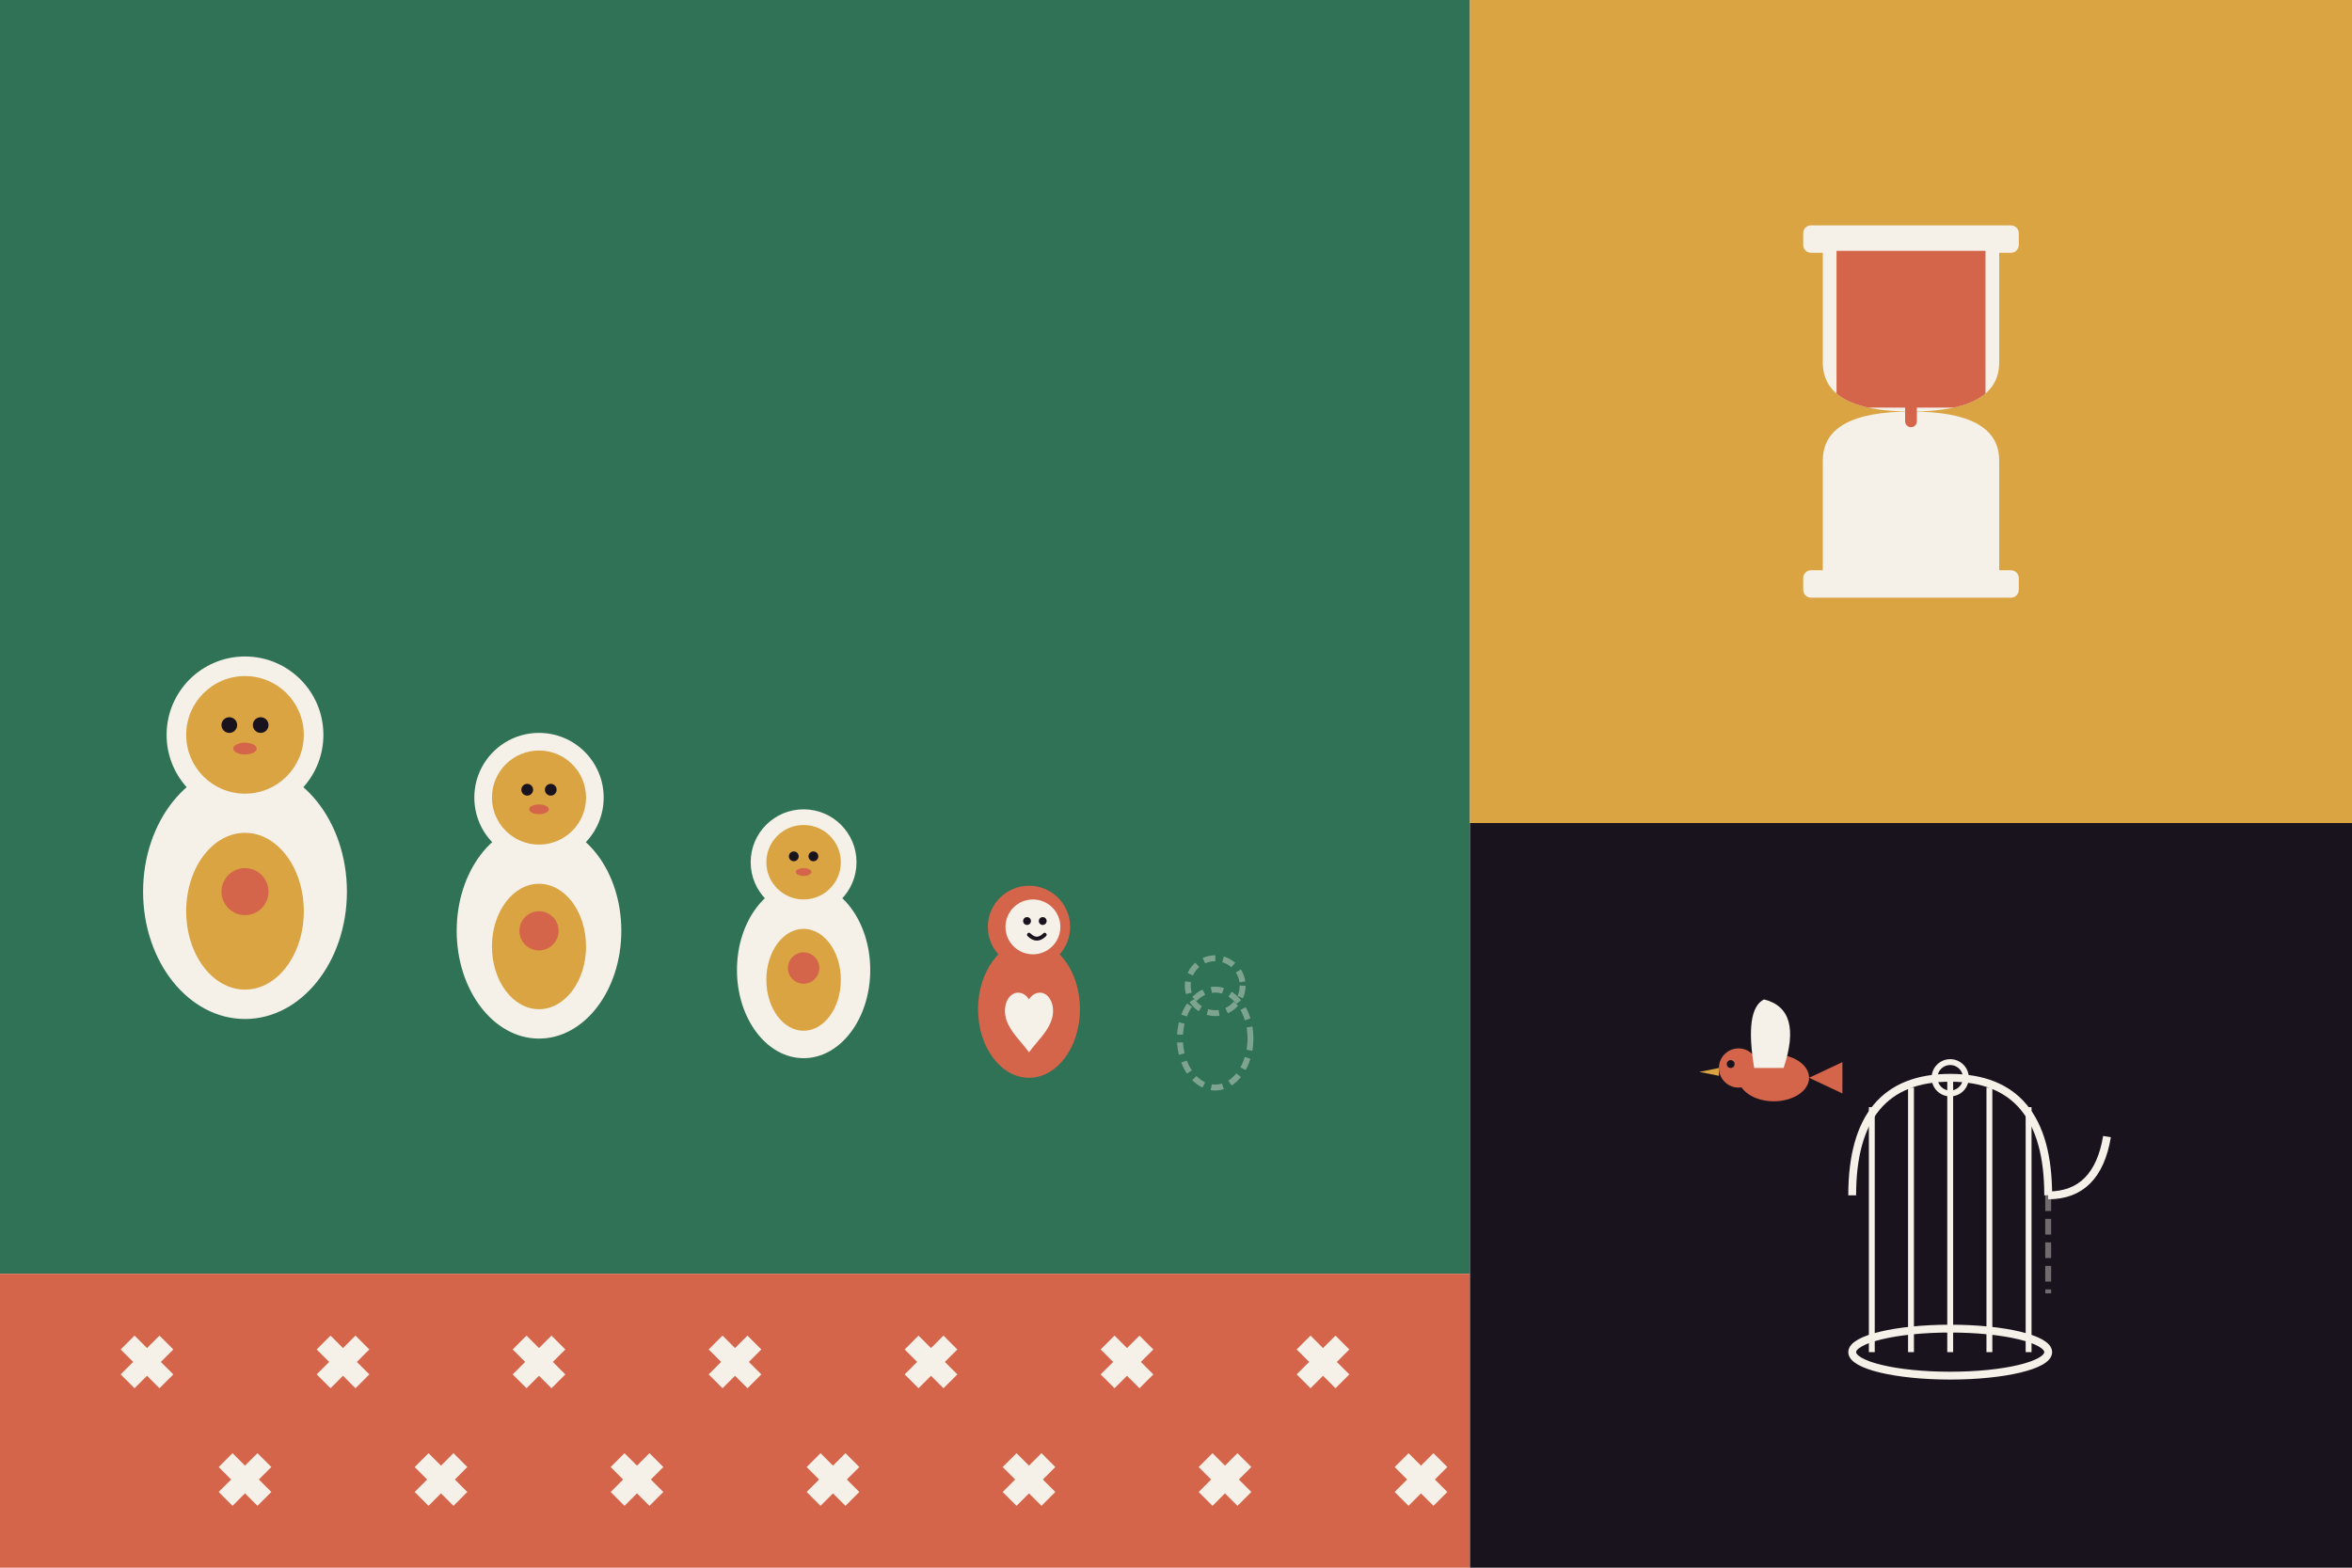
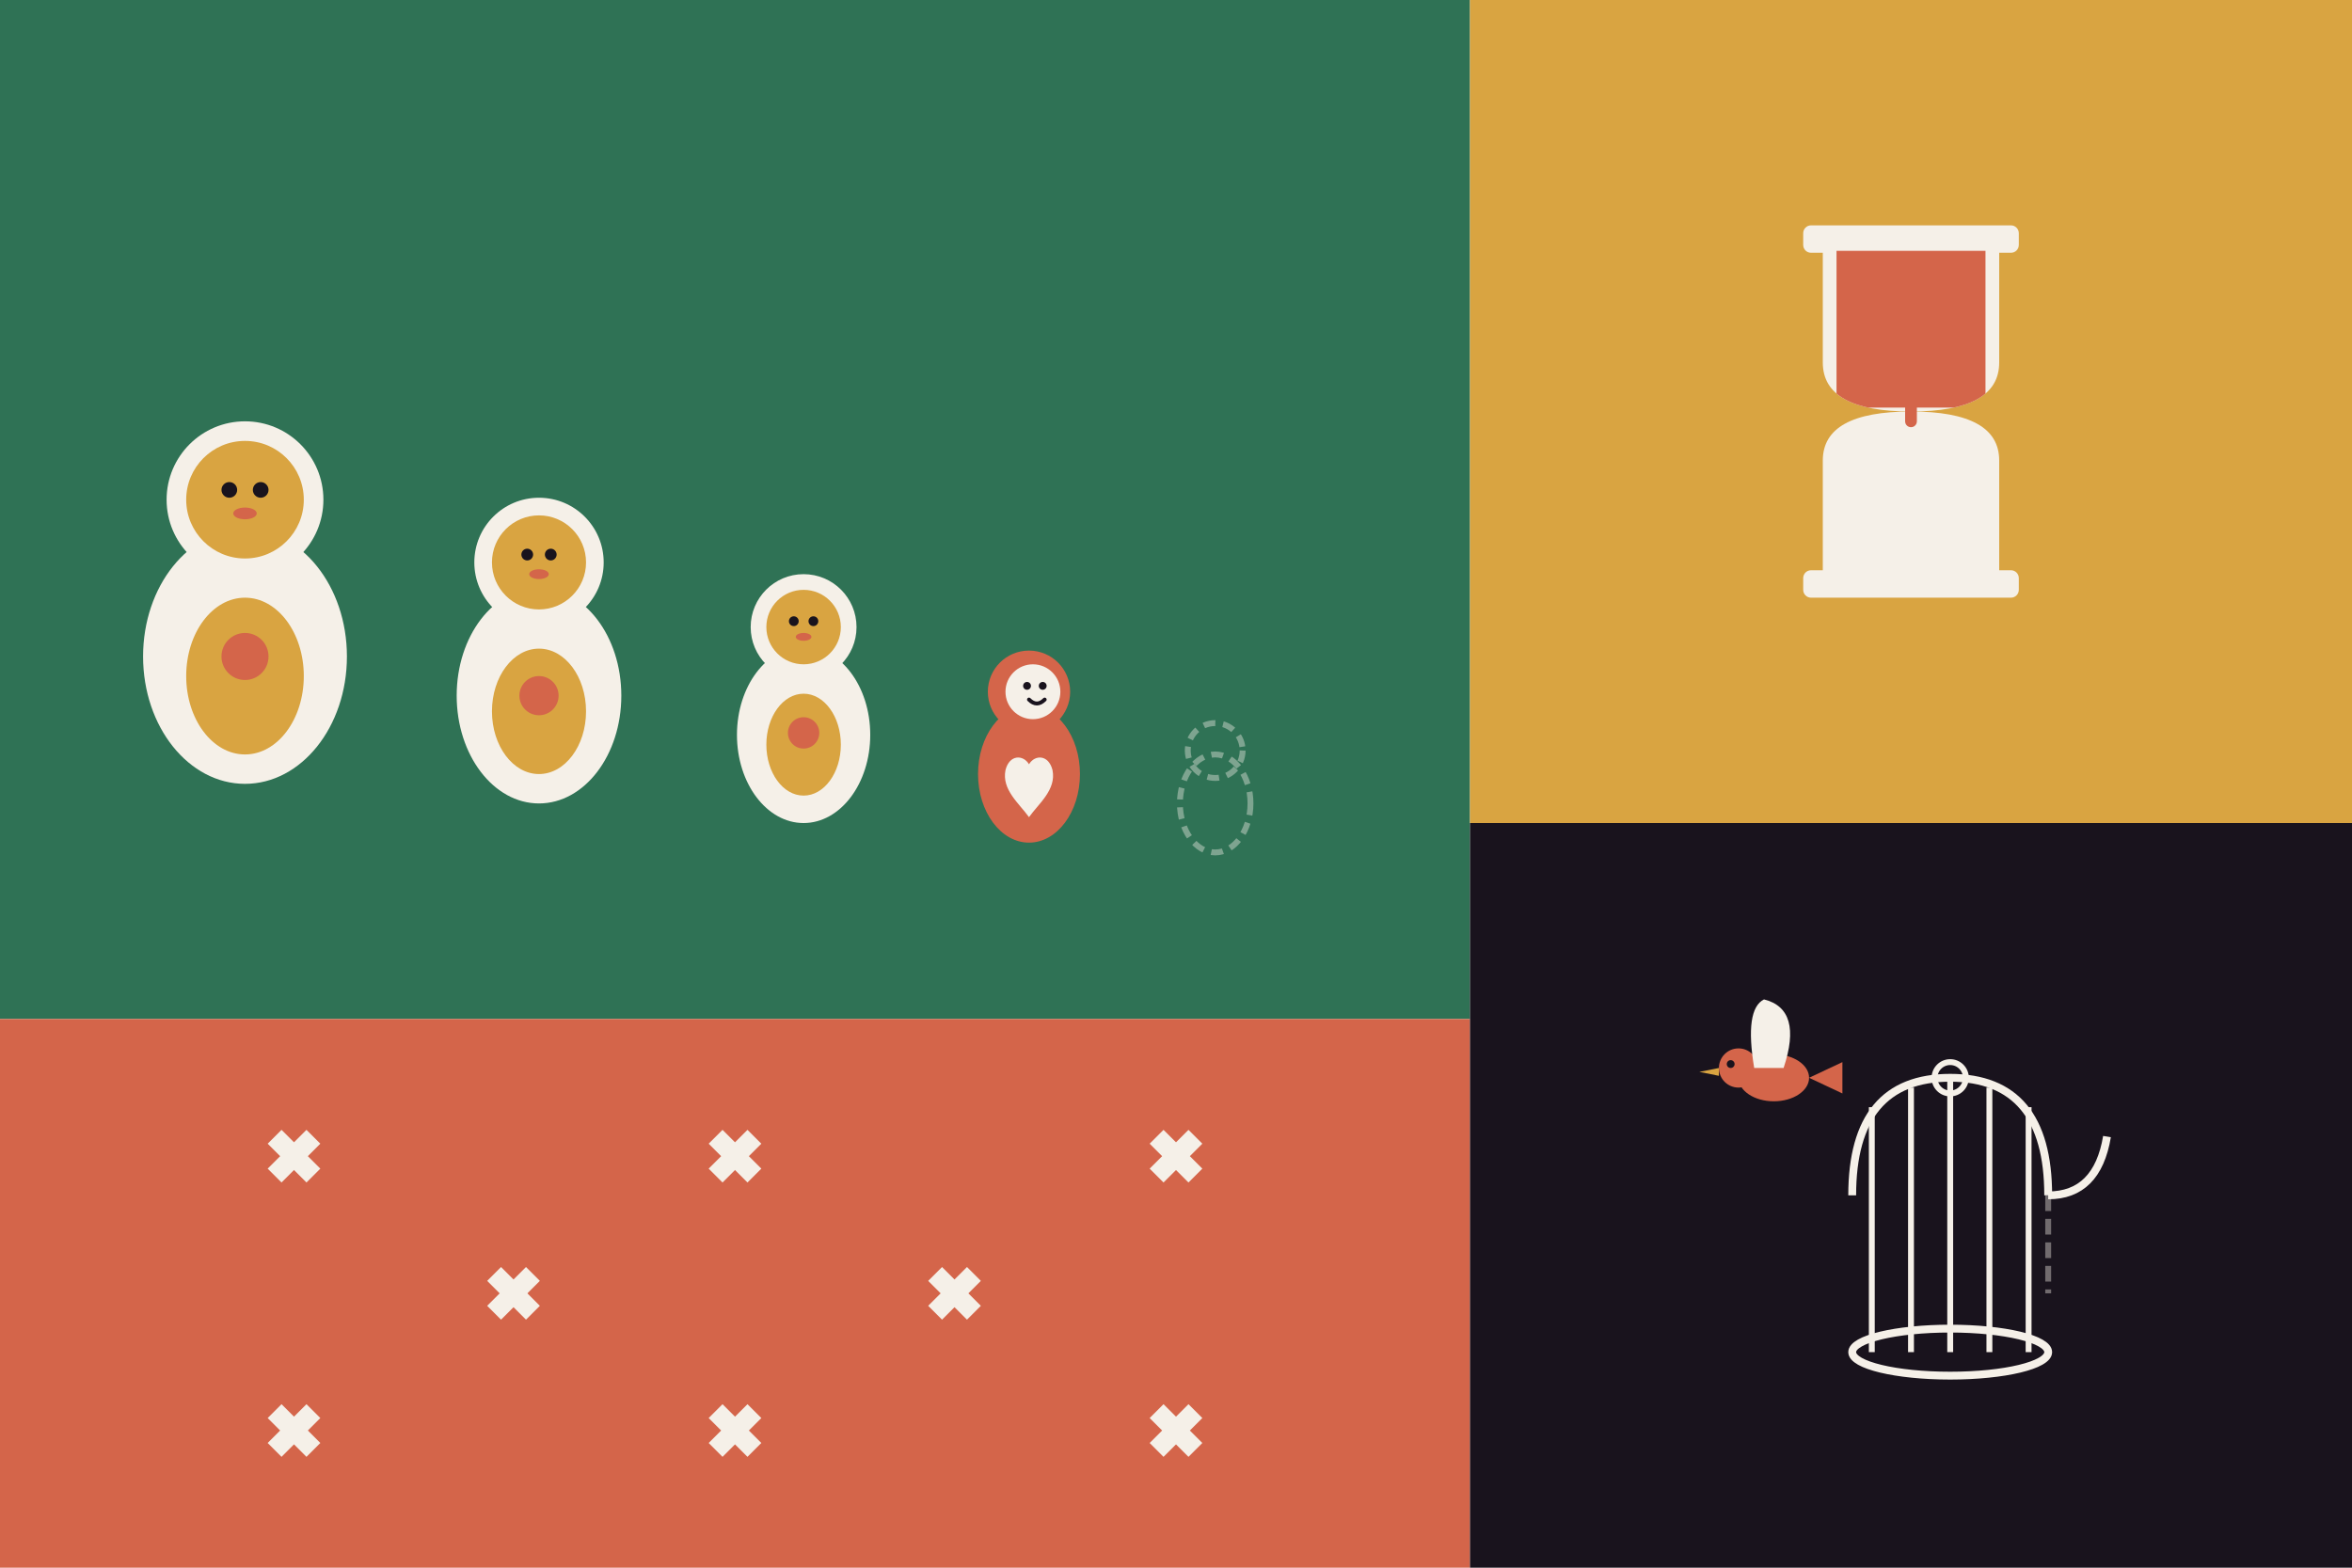
<svg xmlns="http://www.w3.org/2000/svg" width="1200" height="800" viewBox="0 0 1200 800" fill="none">
-   <rect x="0" y="0" width="750" height="650" fill="#2F7255" />
-   <rect x="0" y="650" width="750" height="150" fill="#D4654A" />
+   <rect x="0" y="0" width="750" height="520" fill="#2F7255" />
+   <rect x="0" y="520" width="750" height="280" fill="#D4654A" />
  <g fill="#F5F0E8">
-     <g transform="translate(75, 695) rotate(45)">
+     <g transform="translate(150, 590) rotate(45)">
      <rect x="-14" y="-5" width="28" height="10" />
      <rect x="-5" y="-14" width="10" height="28" />
    </g>
-     <g transform="translate(175, 695) rotate(45)">
+     <g transform="translate(375, 590) rotate(45)">
      <rect x="-14" y="-5" width="28" height="10" />
      <rect x="-5" y="-14" width="10" height="28" />
    </g>
-     <g transform="translate(275, 695) rotate(45)">
+     <g transform="translate(600, 590) rotate(45)">
      <rect x="-14" y="-5" width="28" height="10" />
      <rect x="-5" y="-14" width="10" height="28" />
    </g>
-     <g transform="translate(375, 695) rotate(45)">
+     <g transform="translate(262, 660) rotate(45)">
      <rect x="-14" y="-5" width="28" height="10" />
      <rect x="-5" y="-14" width="10" height="28" />
    </g>
-     <g transform="translate(475, 695) rotate(45)">
+     <g transform="translate(487, 660) rotate(45)">
      <rect x="-14" y="-5" width="28" height="10" />
      <rect x="-5" y="-14" width="10" height="28" />
    </g>
-     <g transform="translate(575, 695) rotate(45)">
+     <g transform="translate(150, 730) rotate(45)">
      <rect x="-14" y="-5" width="28" height="10" />
      <rect x="-5" y="-14" width="10" height="28" />
    </g>
-     <g transform="translate(675, 695) rotate(45)">
+     <g transform="translate(375, 730) rotate(45)">
      <rect x="-14" y="-5" width="28" height="10" />
      <rect x="-5" y="-14" width="10" height="28" />
    </g>
-     <g transform="translate(125, 755) rotate(45)">
-       <rect x="-14" y="-5" width="28" height="10" />
-       <rect x="-5" y="-14" width="10" height="28" />
-     </g>
-     <g transform="translate(225, 755) rotate(45)">
-       <rect x="-14" y="-5" width="28" height="10" />
-       <rect x="-5" y="-14" width="10" height="28" />
-     </g>
-     <g transform="translate(325, 755) rotate(45)">
-       <rect x="-14" y="-5" width="28" height="10" />
-       <rect x="-5" y="-14" width="10" height="28" />
-     </g>
-     <g transform="translate(425, 755) rotate(45)">
-       <rect x="-14" y="-5" width="28" height="10" />
-       <rect x="-5" y="-14" width="10" height="28" />
-     </g>
-     <g transform="translate(525, 755) rotate(45)">
-       <rect x="-14" y="-5" width="28" height="10" />
-       <rect x="-5" y="-14" width="10" height="28" />
-     </g>
-     <g transform="translate(625, 755) rotate(45)">
-       <rect x="-14" y="-5" width="28" height="10" />
-       <rect x="-5" y="-14" width="10" height="28" />
-     </g>
-     <g transform="translate(725, 755) rotate(45)">
+     <g transform="translate(600, 730) rotate(45)">
      <rect x="-14" y="-5" width="28" height="10" />
      <rect x="-5" y="-14" width="10" height="28" />
    </g>
  </g>
-   <g transform="translate(375, 420)">
+   <g transform="translate(375, 300)">
    <g transform="translate(-250, 0)">
      <ellipse cx="0" cy="35" rx="52" ry="65" fill="#F5F0E8" />
      <circle cx="0" cy="-45" r="40" fill="#F5F0E8" />
      <circle cx="0" cy="-45" r="30" fill="#D9A441" />
      <circle cx="-8" cy="-50" r="4" fill="#19131D" />
      <circle cx="8" cy="-50" r="4" fill="#19131D" />
      <ellipse cx="0" cy="-38" rx="6" ry="3" fill="#D4654A" />
      <ellipse cx="0" cy="45" rx="30" ry="40" fill="#D9A441" />
      <circle cx="0" cy="35" r="12" fill="#D4654A" />
    </g>
    <g transform="translate(-100, 25)">
      <ellipse cx="0" cy="30" rx="42" ry="55" fill="#F5F0E8" />
      <circle cx="0" cy="-38" r="33" fill="#F5F0E8" />
      <circle cx="0" cy="-38" r="24" fill="#D9A441" />
      <circle cx="-6" cy="-42" r="3" fill="#19131D" />
      <circle cx="6" cy="-42" r="3" fill="#19131D" />
      <ellipse cx="0" cy="-32" rx="5" ry="2.5" fill="#D4654A" />
      <ellipse cx="0" cy="38" rx="24" ry="32" fill="#D9A441" />
      <circle cx="0" cy="30" r="10" fill="#D4654A" />
    </g>
    <g transform="translate(35, 50)">
      <ellipse cx="0" cy="25" rx="34" ry="45" fill="#F5F0E8" />
      <circle cx="0" cy="-30" r="27" fill="#F5F0E8" />
      <circle cx="0" cy="-30" r="19" fill="#D9A441" />
      <circle cx="-5" cy="-33" r="2.5" fill="#19131D" />
      <circle cx="5" cy="-33" r="2.5" fill="#19131D" />
      <ellipse cx="0" cy="-25" rx="4" ry="2" fill="#D4654A" />
      <ellipse cx="0" cy="30" rx="19" ry="26" fill="#D9A441" />
      <circle cx="0" cy="24" r="8" fill="#D4654A" />
    </g>
    <g transform="translate(150, 75)">
      <ellipse cx="0" cy="20" rx="26" ry="35" fill="#D4654A" />
      <circle cx="0" cy="-22" r="21" fill="#D4654A" />
      <circle cx="2" cy="-22" r="14" fill="#F5F0E8" />
      <circle cx="-1" cy="-25" r="2" fill="#19131D" />
      <circle cx="7" cy="-25" r="2" fill="#19131D" />
      <path d="M 0 -18 Q 4 -14 8 -18" stroke="#19131D" stroke-width="2" fill="none" stroke-linecap="round" />
      <path d="M 0 15 C -3 10, -10 10, -12 18 C -14 28, -5 35, 0 42 C 5 35, 14 28, 12 18 C 10 10, 3 10, 0 15" fill="#F5F0E8" />
    </g>
    <g transform="translate(245, 95)" opacity="0.4">
      <ellipse cx="0" cy="15" rx="18" ry="25" stroke="#F5F0E8" stroke-width="3" stroke-dasharray="6 4" fill="none" />
      <circle cx="0" cy="-12" r="14" stroke="#F5F0E8" stroke-width="3" stroke-dasharray="6 4" fill="none" />
    </g>
  </g>
  <rect x="750" y="0" width="450" height="420" fill="#D9A441" />
  <defs>
    <clipPath id="topBulb">
      <path d="M 930 125 L 930 185 Q 930 210 975 210 Q 1020 210 1020 185 L 1020 125 Z" />
    </clipPath>
    <clipPath id="bottomBulb">
      <path d="M 930 295 L 930 235 Q 930 210 975 210 Q 1020 210 1020 235 L 1020 295 Z" />
    </clipPath>
  </defs>
  <g transform="translate(975, 210)">
    <path d="M -45 -85 L -45 -25 Q -45 0 0 0 Q 45 0 45 -25 L 45 -85 Z" fill="#F5F0E8" />
    <path d="M -45 85 L -45 25 Q -45 0 0 0 Q 45 0 45 25 L 45 85 Z" fill="#F5F0E8" />
    <rect x="-55" y="-95" width="110" height="14" rx="4" fill="#F5F0E8" />
    <rect x="-55" y="81" width="110" height="14" rx="4" fill="#F5F0E8" />
  </g>
  <rect x="937" y="128" width="76" height="80" fill="#D4654A" clip-path="url(#topBulb)">
    <animate attributeName="height" values="80;5;80" dur="6s" repeatCount="indefinite" calcMode="spline" keySplines="0.3 0 0.7 1; 0.3 0 0.7 1" />
  </rect>
  <g clip-path="url(#bottomBulb)">
    <rect x="937" width="76" height="80" fill="#D4654A">
      <animate attributeName="y" values="290;215;290" dur="6s" repeatCount="indefinite" calcMode="spline" keySplines="0.3 0 0.7 1; 0.3 0 0.7 1" />
    </rect>
  </g>
  <rect x="972" y="202" width="6" height="16" rx="3" fill="#D4654A">
    <animate attributeName="opacity" values="1;1;0;1" dur="6s" repeatCount="indefinite" keyTimes="0;0.7;0.85;1" />
  </rect>
  <rect x="750" y="420" width="450" height="380" fill="#19131D" />
  <g transform="translate(975, 610)">
    <g transform="translate(20, 20)">
      <path d="M -50 -20 Q -50 -80 0 -80 Q 50 -80 50 -20" stroke="#F5F0E8" stroke-width="4" fill="none" />
      <line x1="-40" y1="-65" x2="-40" y2="60" stroke="#F5F0E8" stroke-width="3" />
      <line x1="-20" y1="-75" x2="-20" y2="60" stroke="#F5F0E8" stroke-width="3" />
      <line x1="0" y1="-80" x2="0" y2="60" stroke="#F5F0E8" stroke-width="3" />
      <line x1="20" y1="-75" x2="20" y2="60" stroke="#F5F0E8" stroke-width="3" />
      <line x1="40" y1="-65" x2="40" y2="60" stroke="#F5F0E8" stroke-width="3" />
      <ellipse cx="0" cy="60" rx="50" ry="12" fill="none" stroke="#F5F0E8" stroke-width="4" />
      <circle cx="0" cy="-80" r="8" stroke="#F5F0E8" stroke-width="3" fill="none" />
      <path d="M 50 -20 Q 75 -20 80 -50" stroke="#F5F0E8" stroke-width="4" fill="none" />
      <line x1="50" y1="-20" x2="50" y2="30" stroke="#F5F0E8" stroke-width="3" stroke-dasharray="8 4" opacity="0.4" />
    </g>
    <g transform="translate(-70, -60)">
      <ellipse cx="0" cy="0" rx="18" ry="12" fill="#D4654A" />
      <circle cx="-18" cy="-5" r="10" fill="#D4654A" />
      <path d="M -28 -5 L -38 -3 L -28 -1" fill="#D9A441" />
      <circle cx="-22" cy="-7" r="2" fill="#19131D" />
      <path d="M 5 -5 Q 15 -35 -5 -40 Q -15 -35 -10 -5" fill="#F5F0E8" />
      <path d="M 18 0 L 35 -8 L 35 8 Z" fill="#D4654A" />
    </g>
  </g>
</svg>
